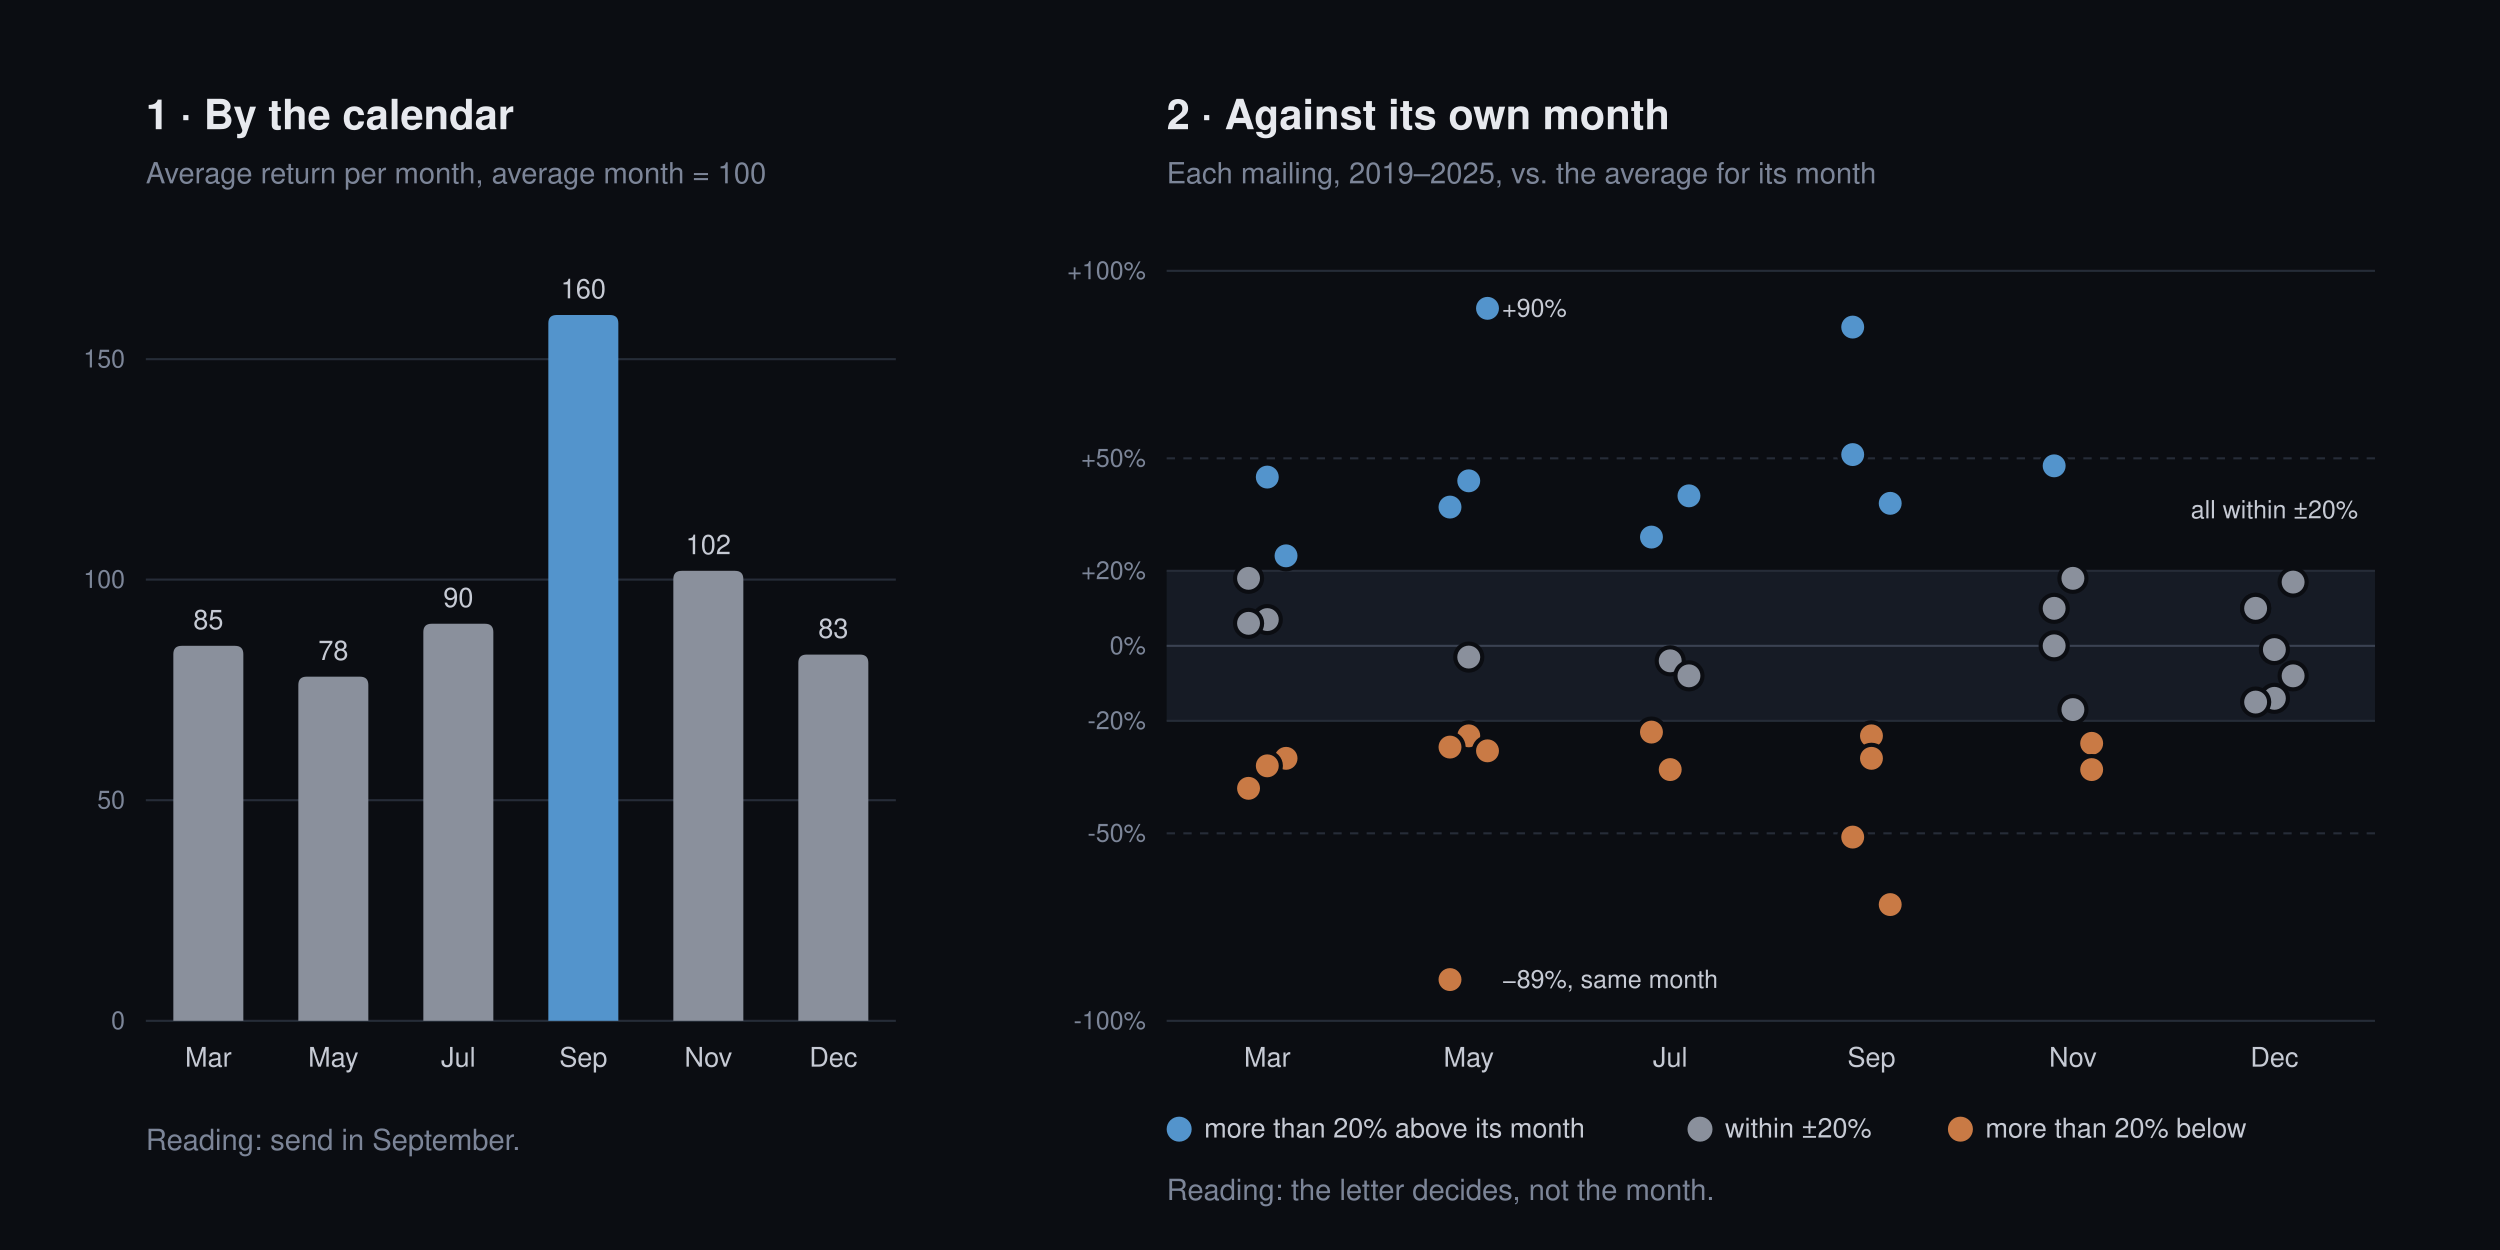
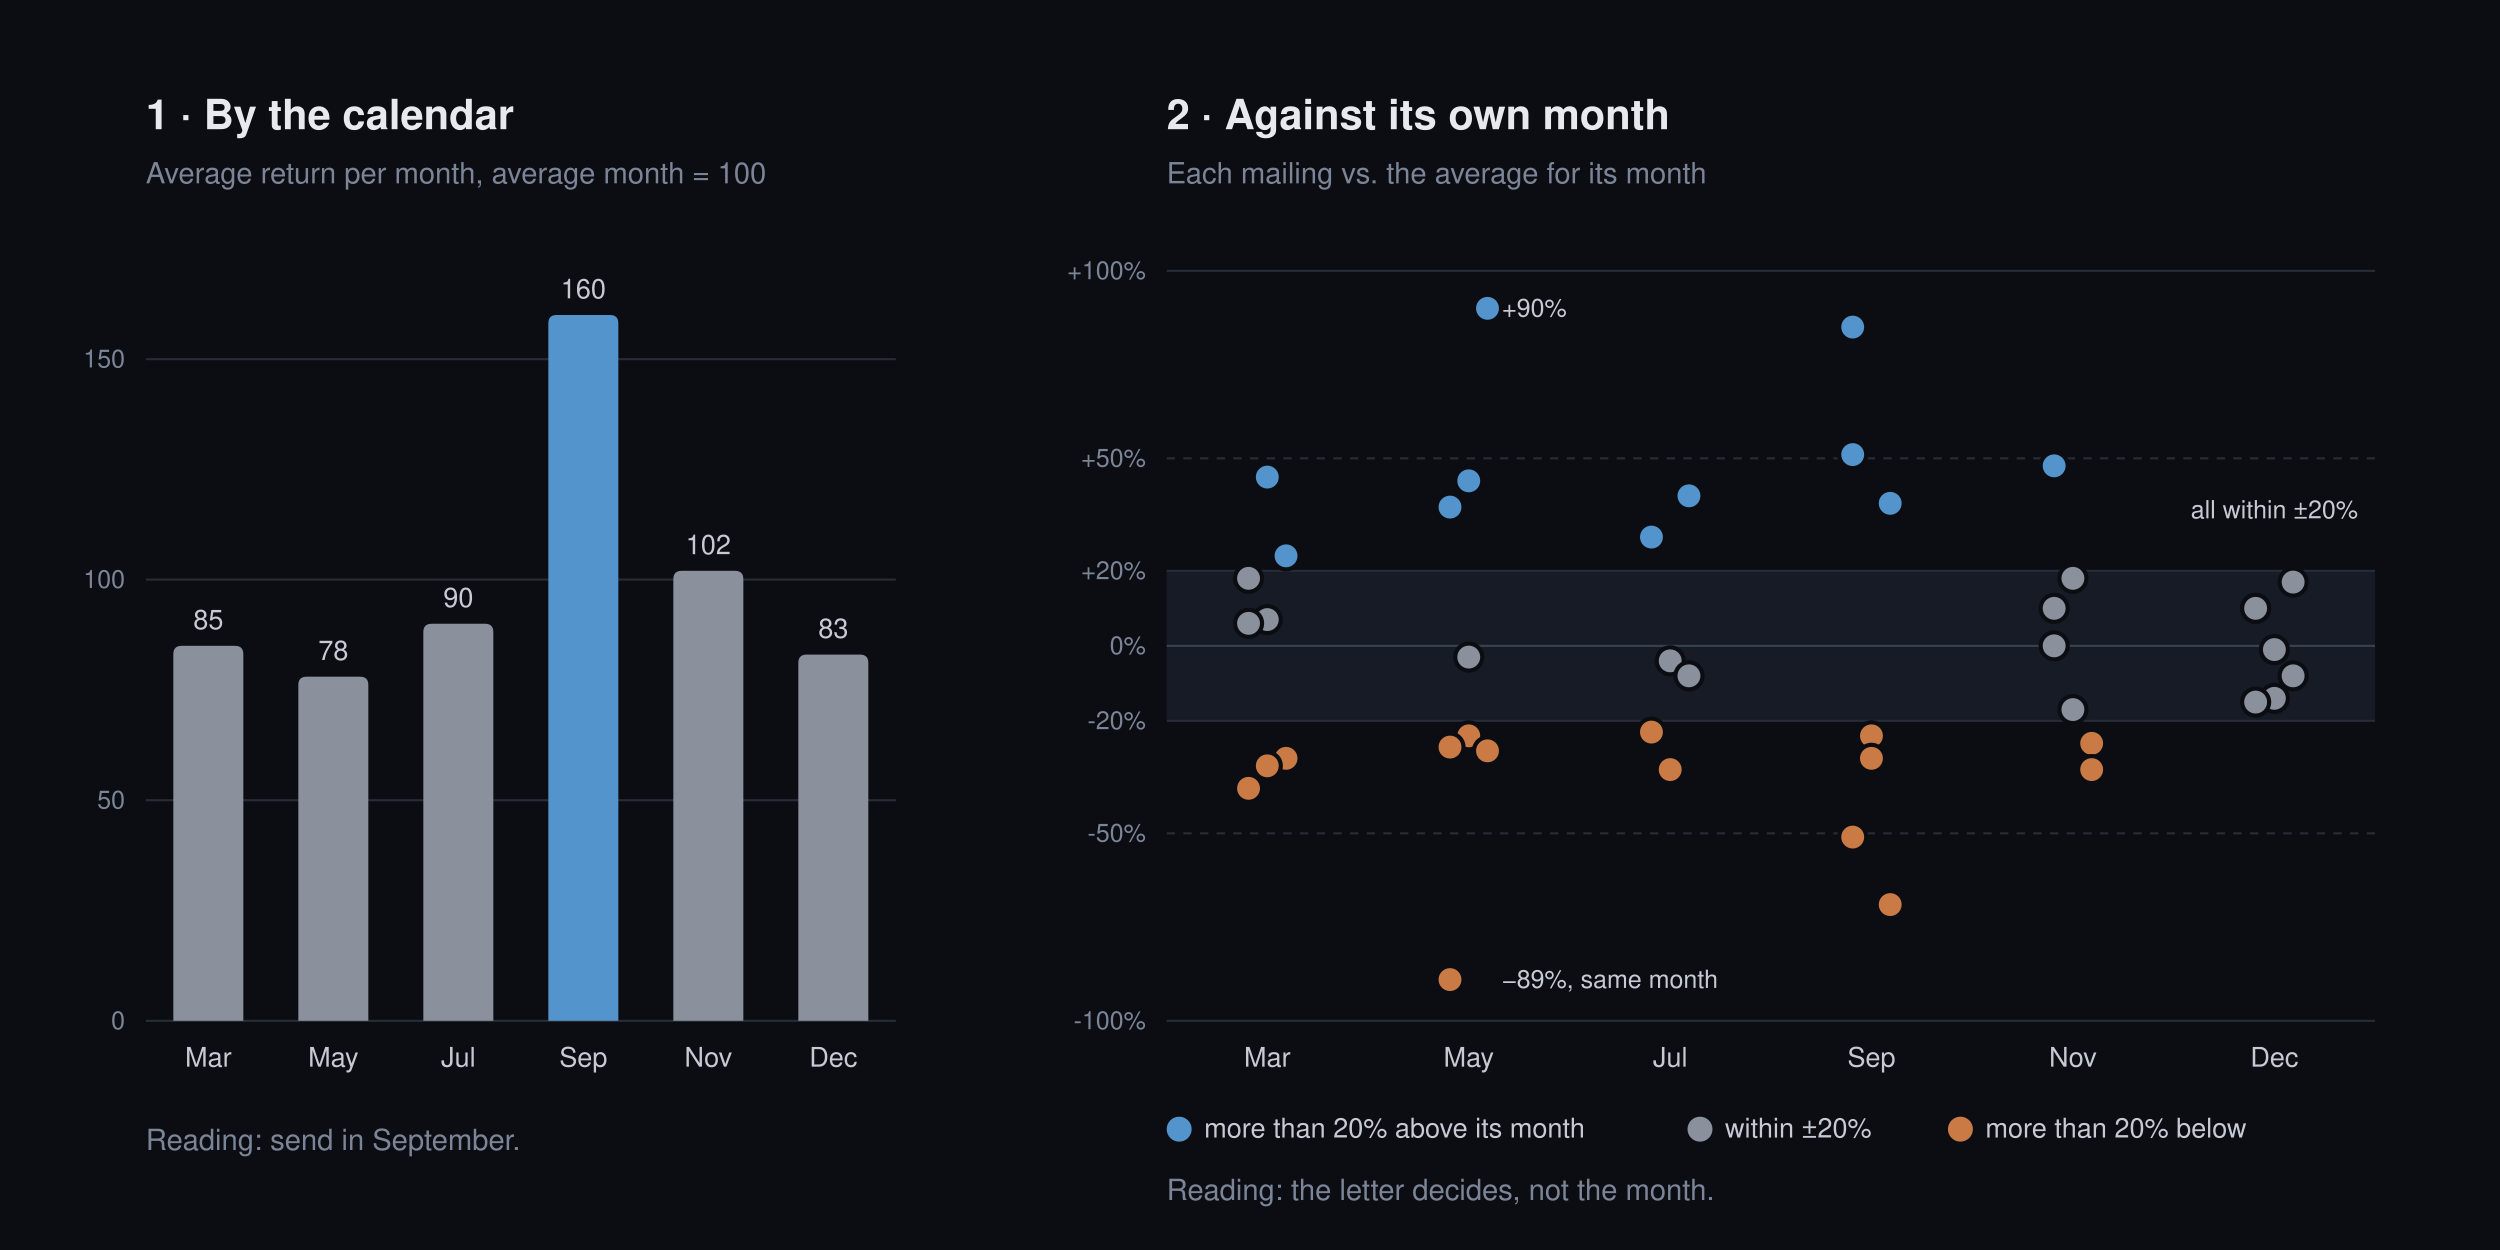
- <svg xmlns="http://www.w3.org/2000/svg" width="1200" height="600" viewBox="0 0 1200 600" role="img" aria-label="Two panels. Left: average fundraising return by mailing month, indexed so the average month is 100 — September stands out at 160, the other months sit between 78 and 102. Right: every mailing from 2019 to 2025 plotted against its own month's average. Most months spread widely in both directions: May runs from minus 89 to plus 90 percent, September from minus 69 to plus 85. Only December stays inside plus or minus 20 percent.">
+ <svg xmlns="http://www.w3.org/2000/svg" width="1200" height="600" viewBox="0 0 1200 600" role="img" aria-label="Two panels. Left: average fundraising return by mailing month, indexed so the average month is 100 — September stands out at 160, the other months sit between 78 and 102. Right: every mailing on record plotted against its own month's average. Most months spread widely in both directions: May runs from minus 89 to plus 90 percent, September from minus 69 to plus 85. Only December stays inside plus or minus 20 percent.">
  <rect width="1200" height="600" fill="#0b0d12" />
  <text x="70" y="62" fill="#e7e9ee" font-family="Helvetica, Arial, sans-serif" font-size="20" font-weight="600">1 · By the calendar</text>
  <text x="70" y="88" fill="#7c8598" font-family="Helvetica, Arial, sans-serif" font-size="14">Average return per month, average month = 100</text>
  <line x1="70" x2="430" y1="490.0" y2="490.0" stroke="#262c38" stroke-width="1" />
  <text x="60" y="494.0" text-anchor="end" fill="#7c8598" font-family="Helvetica, Arial, sans-serif" font-size="12">0</text>
  <line x1="70" x2="430" y1="384.1" y2="384.1" stroke="#262c38" stroke-width="1" />
  <text x="60" y="388.1" text-anchor="end" fill="#7c8598" font-family="Helvetica, Arial, sans-serif" font-size="12">50</text>
  <line x1="70" x2="430" y1="278.2" y2="278.2" stroke="#262c38" stroke-width="1" />
  <text x="60" y="282.2" text-anchor="end" fill="#7c8598" font-family="Helvetica, Arial, sans-serif" font-size="12">100</text>
  <line x1="70" x2="430" y1="172.4" y2="172.4" stroke="#262c38" stroke-width="1" />
  <text x="60" y="176.4" text-anchor="end" fill="#7c8598" font-family="Helvetica, Arial, sans-serif" font-size="12">150</text>
  <path d="M83.2,490 V314.0 Q83.2,310.0 87.2,310.0 H112.8 Q116.8,310.0 116.8,314.0 V490 Z" fill="#8a909c" />
  <text x="100.0" y="302.0" text-anchor="middle" fill="#c6cad4" font-family="Helvetica, Arial, sans-serif" font-size="13">85</text>
  <text x="100.0" y="512" text-anchor="middle" fill="#c6cad4" font-family="Helvetica, Arial, sans-serif" font-size="13">Mar</text>
  <path d="M143.2,490 V328.8 Q143.2,324.8 147.2,324.8 H172.8 Q176.8,324.8 176.8,328.8 V490 Z" fill="#8a909c" />
  <text x="160.0" y="316.8" text-anchor="middle" fill="#c6cad4" font-family="Helvetica, Arial, sans-serif" font-size="13">78</text>
  <text x="160.0" y="512" text-anchor="middle" fill="#c6cad4" font-family="Helvetica, Arial, sans-serif" font-size="13">May</text>
  <path d="M203.2,490 V303.4 Q203.2,299.4 207.2,299.4 H232.8 Q236.8,299.4 236.8,303.4 V490 Z" fill="#8a909c" />
  <text x="220.0" y="291.4" text-anchor="middle" fill="#c6cad4" font-family="Helvetica, Arial, sans-serif" font-size="13">90</text>
  <text x="220.0" y="512" text-anchor="middle" fill="#c6cad4" font-family="Helvetica, Arial, sans-serif" font-size="13">Jul</text>
  <path d="M263.2,490 V155.2 Q263.2,151.2 267.2,151.2 H292.8 Q296.8,151.2 296.8,155.2 V490 Z" fill="#5394cc" />
  <text x="280.0" y="143.2" text-anchor="middle" fill="#c6cad4" font-family="Helvetica, Arial, sans-serif" font-size="13">160</text>
  <text x="280.0" y="512" text-anchor="middle" fill="#c6cad4" font-family="Helvetica, Arial, sans-serif" font-size="13">Sep</text>
  <path d="M323.2,490 V278.0 Q323.2,274.0 327.2,274.0 H352.8 Q356.8,274.0 356.8,278.0 V490 Z" fill="#8a909c" />
  <text x="340.0" y="266.0" text-anchor="middle" fill="#c6cad4" font-family="Helvetica, Arial, sans-serif" font-size="13">102</text>
  <text x="340.0" y="512" text-anchor="middle" fill="#c6cad4" font-family="Helvetica, Arial, sans-serif" font-size="13">Nov</text>
  <path d="M383.2,490 V318.2 Q383.2,314.2 387.2,314.2 H412.8 Q416.8,314.2 416.8,318.2 V490 Z" fill="#8a909c" />
  <text x="400.0" y="306.2" text-anchor="middle" fill="#c6cad4" font-family="Helvetica, Arial, sans-serif" font-size="13">83</text>
  <text x="400.0" y="512" text-anchor="middle" fill="#c6cad4" font-family="Helvetica, Arial, sans-serif" font-size="13">Dec</text>
  <text x="70" y="552" fill="#7c8598" font-family="Helvetica, Arial, sans-serif" font-size="14">Reading: send in September.</text>
  <text x="560" y="62" fill="#e7e9ee" font-family="Helvetica, Arial, sans-serif" font-size="20" font-weight="600">2 · Against its own month</text>
-   <text x="560" y="88" fill="#7c8598" font-family="Helvetica, Arial, sans-serif" font-size="14">Each mailing, 2019–2025, vs. the average for its month</text>
+   <text x="560" y="88" fill="#7c8598" font-family="Helvetica, Arial, sans-serif" font-size="14">Each mailing vs. the average for its month</text>
  <rect x="560" y="274.0" width="580" height="72.0" fill="#161b25" />
  <line x1="560" x2="1140" y1="490.0" y2="490.0" stroke="#262c38" stroke-width="1" />
  <text x="550" y="494.0" text-anchor="end" fill="#7c8598" font-family="Helvetica, Arial, sans-serif" font-size="12">-100%</text>
  <line x1="560" x2="1140" y1="400.0" y2="400.0" stroke="#262c38" stroke-width="1" stroke-dasharray="4 4" />
  <text x="550" y="404.0" text-anchor="end" fill="#7c8598" font-family="Helvetica, Arial, sans-serif" font-size="12">-50%</text>
  <line x1="560" x2="1140" y1="346.0" y2="346.0" stroke="#262c38" stroke-width="1" />
  <text x="550" y="350.0" text-anchor="end" fill="#7c8598" font-family="Helvetica, Arial, sans-serif" font-size="12">-20%</text>
  <line x1="560" x2="1140" y1="310.0" y2="310.0" stroke="#3a4252" stroke-width="1" />
  <text x="550" y="314.0" text-anchor="end" fill="#7c8598" font-family="Helvetica, Arial, sans-serif" font-size="12">0%</text>
  <line x1="560" x2="1140" y1="274.0" y2="274.0" stroke="#262c38" stroke-width="1" />
  <text x="550" y="278.0" text-anchor="end" fill="#7c8598" font-family="Helvetica, Arial, sans-serif" font-size="12">+20%</text>
  <line x1="560" x2="1140" y1="220.0" y2="220.0" stroke="#262c38" stroke-width="1" stroke-dasharray="4 4" />
  <text x="550" y="224.0" text-anchor="end" fill="#7c8598" font-family="Helvetica, Arial, sans-serif" font-size="12">+50%</text>
  <line x1="560" x2="1140" y1="130.0" y2="130.0" stroke="#262c38" stroke-width="1" />
  <text x="550" y="134.0" text-anchor="end" fill="#7c8598" font-family="Helvetica, Arial, sans-serif" font-size="12">+100%</text>
  <circle cx="599.3" cy="277.6" r="6.5" fill="#8a909c" stroke="#0b0d12" stroke-width="2" />
  <circle cx="608.3" cy="229.0" r="6.5" fill="#5394cc" stroke="#0b0d12" stroke-width="2" />
  <circle cx="617.3" cy="364.0" r="6.5" fill="#c97a45" stroke="#0b0d12" stroke-width="2" />
  <circle cx="599.3" cy="378.4" r="6.5" fill="#c97a45" stroke="#0b0d12" stroke-width="2" />
  <circle cx="608.3" cy="297.4" r="6.5" fill="#8a909c" stroke="#0b0d12" stroke-width="2" />
  <circle cx="617.3" cy="266.8" r="6.5" fill="#5394cc" stroke="#0b0d12" stroke-width="2" />
  <circle cx="599.3" cy="299.2" r="6.5" fill="#8a909c" stroke="#0b0d12" stroke-width="2" />
  <circle cx="608.3" cy="367.6" r="6.5" fill="#c97a45" stroke="#0b0d12" stroke-width="2" />
  <text x="608.3" y="512" text-anchor="middle" fill="#c6cad4" font-family="Helvetica, Arial, sans-serif" font-size="13">Mar</text>
  <circle cx="696.0" cy="243.4" r="6.5" fill="#5394cc" stroke="#0b0d12" stroke-width="2" />
  <circle cx="705.0" cy="353.2" r="6.5" fill="#c97a45" stroke="#0b0d12" stroke-width="2" />
  <circle cx="714.0" cy="360.4" r="6.5" fill="#c97a45" stroke="#0b0d12" stroke-width="2" />
  <circle cx="696.0" cy="470.2" r="6.5" fill="#c97a45" stroke="#0b0d12" stroke-width="2" />
  <circle cx="705.0" cy="315.4" r="6.5" fill="#8a909c" stroke="#0b0d12" stroke-width="2" />
  <circle cx="714.0" cy="148.0" r="6.5" fill="#5394cc" stroke="#0b0d12" stroke-width="2" />
  <circle cx="696.0" cy="358.6" r="6.5" fill="#c97a45" stroke="#0b0d12" stroke-width="2" />
  <circle cx="705.0" cy="230.8" r="6.5" fill="#5394cc" stroke="#0b0d12" stroke-width="2" />
  <text x="705.0" y="512" text-anchor="middle" fill="#c6cad4" font-family="Helvetica, Arial, sans-serif" font-size="13">May</text>
  <circle cx="792.7" cy="257.8" r="6.5" fill="#5394cc" stroke="#0b0d12" stroke-width="2" />
  <circle cx="801.7" cy="317.2" r="6.5" fill="#8a909c" stroke="#0b0d12" stroke-width="2" />
  <circle cx="810.7" cy="238.0" r="6.5" fill="#5394cc" stroke="#0b0d12" stroke-width="2" />
  <circle cx="792.7" cy="351.4" r="6.5" fill="#c97a45" stroke="#0b0d12" stroke-width="2" />
  <circle cx="801.7" cy="369.4" r="6.5" fill="#c97a45" stroke="#0b0d12" stroke-width="2" />
  <circle cx="810.7" cy="324.4" r="6.5" fill="#8a909c" stroke="#0b0d12" stroke-width="2" />
  <text x="801.7" y="512" text-anchor="middle" fill="#c6cad4" font-family="Helvetica, Arial, sans-serif" font-size="13">Jul</text>
  <circle cx="889.3" cy="401.8" r="6.5" fill="#c97a45" stroke="#0b0d12" stroke-width="2" />
  <circle cx="898.3" cy="353.2" r="6.5" fill="#c97a45" stroke="#0b0d12" stroke-width="2" />
  <circle cx="907.3" cy="434.2" r="6.5" fill="#c97a45" stroke="#0b0d12" stroke-width="2" />
  <circle cx="889.3" cy="157.0" r="6.5" fill="#5394cc" stroke="#0b0d12" stroke-width="2" />
  <circle cx="898.3" cy="364.0" r="6.5" fill="#c97a45" stroke="#0b0d12" stroke-width="2" />
  <circle cx="907.3" cy="241.6" r="6.5" fill="#5394cc" stroke="#0b0d12" stroke-width="2" />
  <circle cx="889.3" cy="218.2" r="6.5" fill="#5394cc" stroke="#0b0d12" stroke-width="2" />
  <text x="898.3" y="512" text-anchor="middle" fill="#c6cad4" font-family="Helvetica, Arial, sans-serif" font-size="13">Sep</text>
  <circle cx="986.0" cy="223.6" r="6.5" fill="#5394cc" stroke="#0b0d12" stroke-width="2" />
  <circle cx="995.0" cy="277.6" r="6.5" fill="#8a909c" stroke="#0b0d12" stroke-width="2" />
  <circle cx="1004.0" cy="356.8" r="6.5" fill="#c97a45" stroke="#0b0d12" stroke-width="2" />
  <circle cx="986.0" cy="310.0" r="6.5" fill="#8a909c" stroke="#0b0d12" stroke-width="2" />
  <circle cx="995.0" cy="340.6" r="6.5" fill="#8a909c" stroke="#0b0d12" stroke-width="2" />
  <circle cx="1004.0" cy="369.4" r="6.5" fill="#c97a45" stroke="#0b0d12" stroke-width="2" />
  <circle cx="986.0" cy="292.0" r="6.5" fill="#8a909c" stroke="#0b0d12" stroke-width="2" />
  <text x="995.0" y="512" text-anchor="middle" fill="#c6cad4" font-family="Helvetica, Arial, sans-serif" font-size="13">Nov</text>
  <circle cx="1082.7" cy="292.0" r="6.5" fill="#8a909c" stroke="#0b0d12" stroke-width="2" />
  <circle cx="1091.7" cy="335.2" r="6.5" fill="#8a909c" stroke="#0b0d12" stroke-width="2" />
  <circle cx="1100.7" cy="279.4" r="6.5" fill="#8a909c" stroke="#0b0d12" stroke-width="2" />
  <circle cx="1082.7" cy="292.0" r="6.5" fill="#8a909c" stroke="#0b0d12" stroke-width="2" />
  <circle cx="1091.7" cy="311.8" r="6.5" fill="#8a909c" stroke="#0b0d12" stroke-width="2" />
  <circle cx="1100.7" cy="324.4" r="6.5" fill="#8a909c" stroke="#0b0d12" stroke-width="2" />
  <circle cx="1082.7" cy="337.0" r="6.5" fill="#8a909c" stroke="#0b0d12" stroke-width="2" />
  <text x="1091.7" y="512" text-anchor="middle" fill="#c6cad4" font-family="Helvetica, Arial, sans-serif" font-size="13">Dec</text>
  <text x="721.0" y="152.0" fill="#c6cad4" font-family="Helvetica, Arial, sans-serif" font-size="12">+90%</text>
  <text x="721.0" y="474.2" fill="#c6cad4" font-family="Helvetica, Arial, sans-serif" font-size="12">−89%, same month</text>
  <text x="1091.7" y="248.8" text-anchor="middle" fill="#c6cad4" font-family="Helvetica, Arial, sans-serif" font-size="12">all within ±20%</text>
  <circle cx="566" cy="542" r="6" fill="#5394cc" />
  <text x="578" y="546" fill="#c6cad4" font-family="Helvetica, Arial, sans-serif" font-size="13">more than 20% above its month</text>
  <circle cx="816" cy="542" r="6" fill="#8a909c" />
  <text x="828" y="546" fill="#c6cad4" font-family="Helvetica, Arial, sans-serif" font-size="13">within ±20%</text>
  <circle cx="941" cy="542" r="6" fill="#c97a45" />
  <text x="953" y="546" fill="#c6cad4" font-family="Helvetica, Arial, sans-serif" font-size="13">more than 20% below</text>
  <text x="560" y="576" fill="#7c8598" font-family="Helvetica, Arial, sans-serif" font-size="14">Reading: the letter decides, not the month.</text>
</svg>
